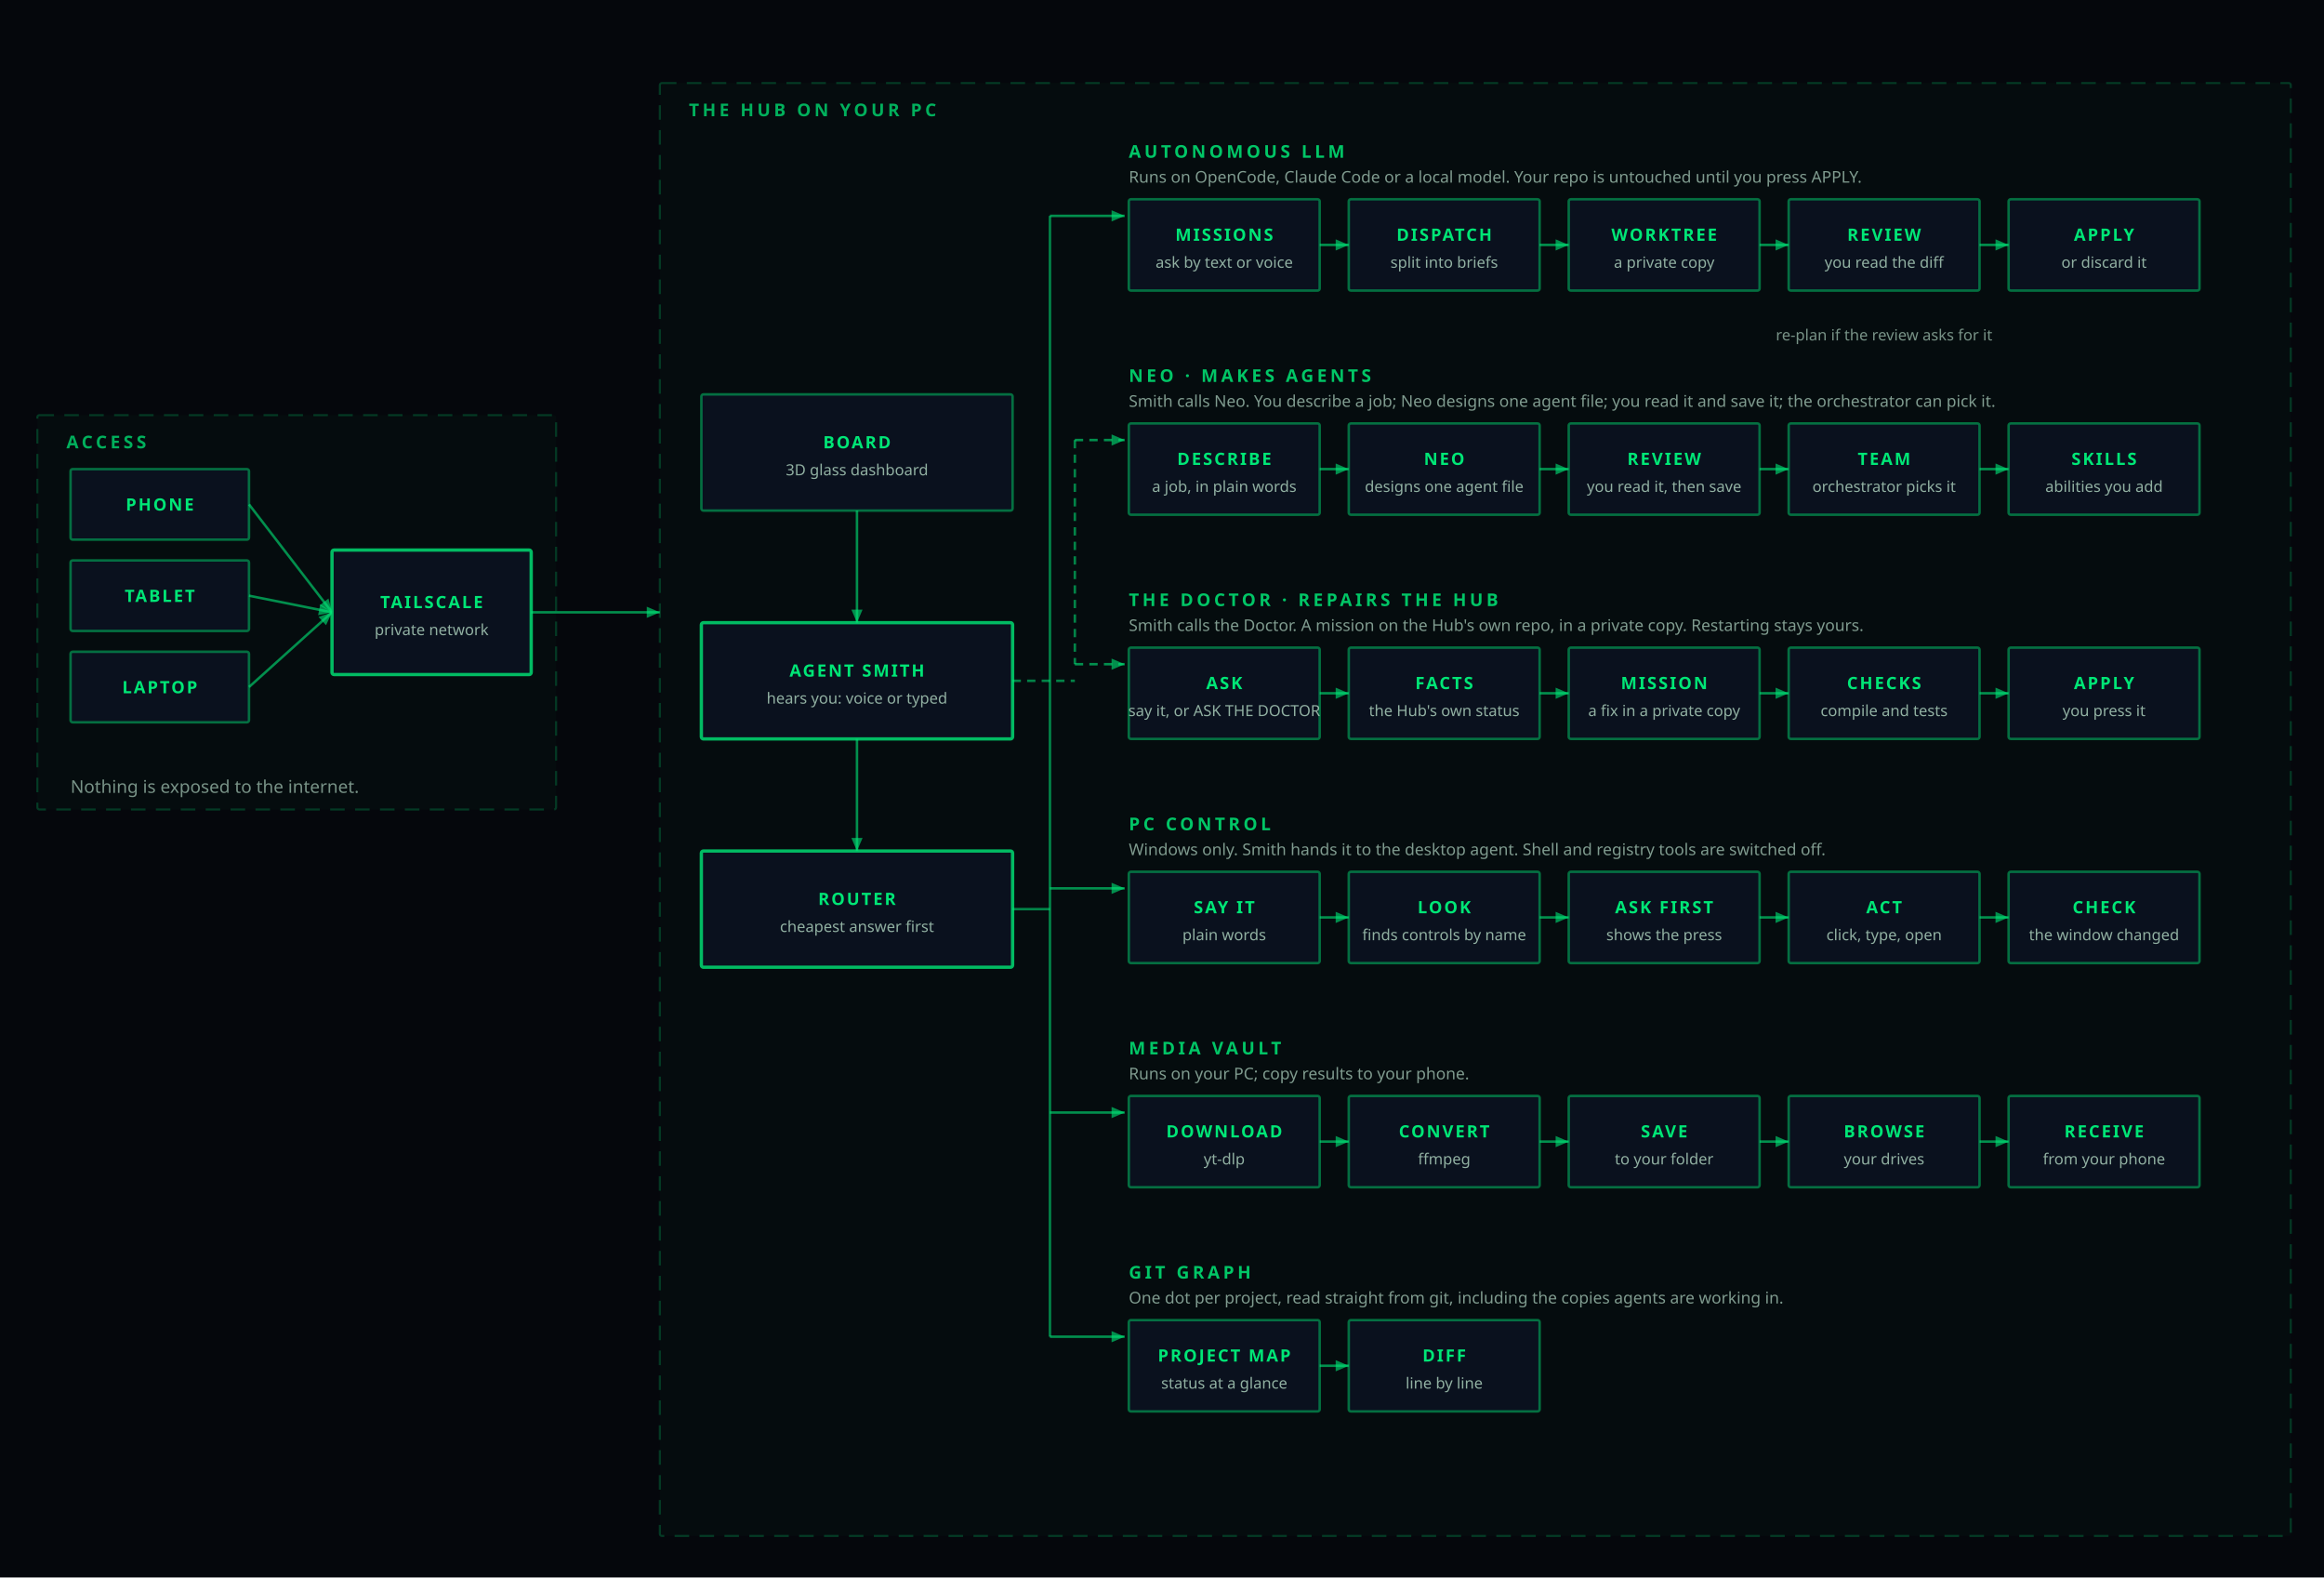
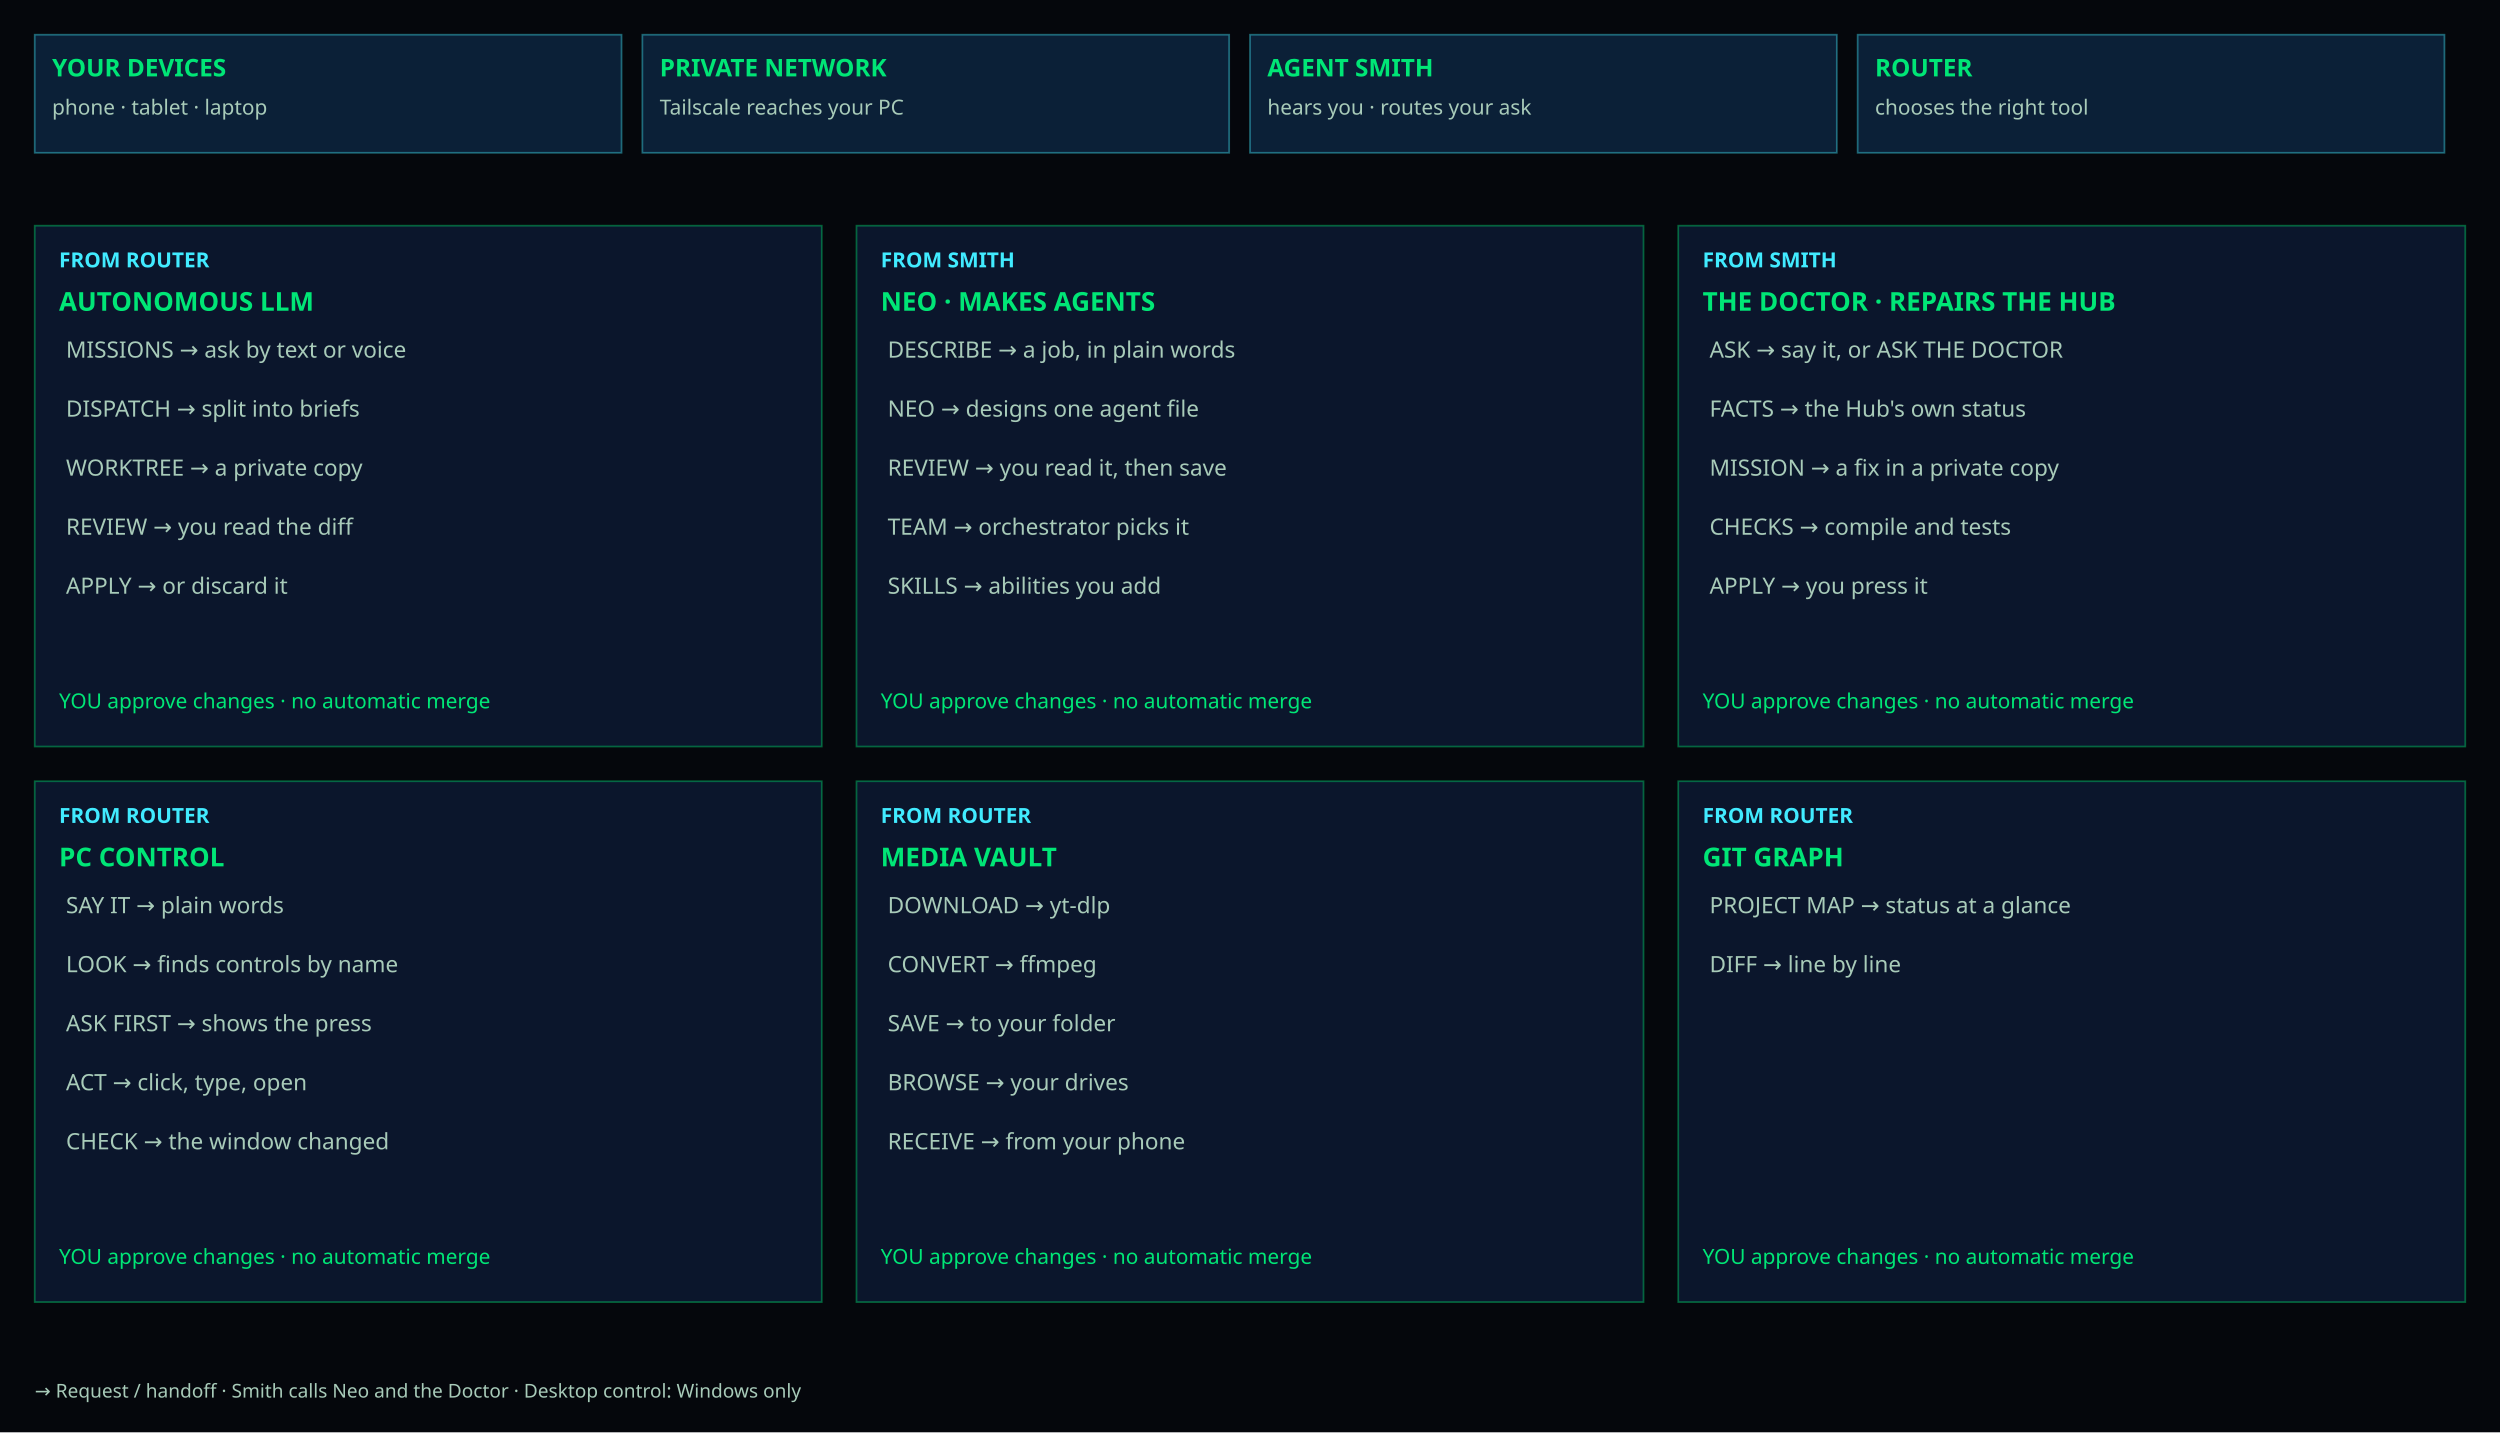
- <svg xmlns="http://www.w3.org/2000/svg" width="1120" viewBox="0 0 1120 760" role="img" aria-label="Agent Hub drawn as a circuit board. Phone, tablet and laptop reach the Hub on your PC over a private Tailscale network. The Hub has a 3D board and Agent Smith, the voice you talk to. Smith sends each ask through the router, which picks the cheapest thing that can answer, and calls Neo, who designs new agents from a plain description, and the Doctor, who repairs the Hub as a mission you approve. From the router: autonomous LLM missions (missions, dispatch, a private worktree, review, apply), PC control through Windows MCP, the media vault, and the git graph.">
-   <rect width="1120" height="760" fill="#05070c" />
+ <svg xmlns="http://www.w3.org/2000/svg" width="1440" viewBox="0 0 1440 825" role="img" aria-label="Agent Hub drawn as a circuit board. Phone, tablet and laptop reach the Hub on your PC over a private Tailscale network. The Hub has a 3D board and Agent Smith, the voice you talk to. Smith sends each ask through the router, which picks the cheapest thing that can answer, and calls Neo, who designs new agents from a plain description, and the Doctor, who repairs the Hub as a mission you approve. From the router: autonomous LLM missions (missions, dispatch, a private worktree, review, apply), PC control through Windows MCP, the media vault, and the git graph.">
+   <rect width="1440" height="825" fill="#05070c" />
  <defs>
    <marker id="ah" viewBox="0 0 8 8" refX="7" refY="4" markerWidth="6" markerHeight="6" orient="auto-start-reverse">
      <path d="M0,1 L7,4 L0,7 z" fill="#00e676" fill-opacity=".6" />
    </marker>
  </defs>
-   <rect x="18.0" y="200.0" width="250.0" height="190.0" rx="1" fill="#00e676" fill-opacity=".022" stroke="#00e676" stroke-opacity=".22" stroke-dasharray="7 5" />
-   <text x="32.0" y="216.0" fill="#00e676" fill-opacity=".75" font-family="Orbitron,Segoe UI,sans-serif" font-size="8.5" font-weight="700" letter-spacing="1.6" text-anchor="start">ACCESS</text>
-   <rect x="34.0" y="226.0" width="86.0" height="34.0" rx="1" fill="#0b1220" fill-opacity=".92" stroke="#00e676" stroke-opacity=".45" stroke-width="1.2" />
-   <text x="77.0" y="246.0" fill="#00e676" fill-opacity="1" font-family="Orbitron,Segoe UI,sans-serif" font-size="8.2" font-weight="700" letter-spacing="0.9" text-anchor="middle">PHONE</text>
-   <path d="M120.0 243.0 L160.0 295.0" stroke="#00e676" stroke-opacity=".6" stroke-width="1.2" fill="none" marker-end="url(#ah)" />
-   <rect x="34.0" y="270.0" width="86.0" height="34.0" rx="1" fill="#0b1220" fill-opacity=".92" stroke="#00e676" stroke-opacity=".45" stroke-width="1.2" />
-   <text x="77.0" y="290.0" fill="#00e676" fill-opacity="1" font-family="Orbitron,Segoe UI,sans-serif" font-size="8.2" font-weight="700" letter-spacing="0.9" text-anchor="middle">TABLET</text>
-   <path d="M120.0 287.0 L160.0 295.0" stroke="#00e676" stroke-opacity=".6" stroke-width="1.2" fill="none" marker-end="url(#ah)" />
-   <rect x="34.0" y="314.0" width="86.0" height="34.0" rx="1" fill="#0b1220" fill-opacity=".92" stroke="#00e676" stroke-opacity=".45" stroke-width="1.2" />
-   <text x="77.0" y="334.0" fill="#00e676" fill-opacity="1" font-family="Orbitron,Segoe UI,sans-serif" font-size="8.2" font-weight="700" letter-spacing="0.9" text-anchor="middle">LAPTOP</text>
-   <path d="M120.0 331.0 L160.0 295.0" stroke="#00e676" stroke-opacity=".6" stroke-width="1.2" fill="none" marker-end="url(#ah)" />
-   <rect x="160.0" y="265.0" width="96.0" height="60.0" rx="1" fill="#0b1220" fill-opacity=".92" stroke="#00e676" stroke-opacity=".8" stroke-width="1.6" />
-   <text x="208.0" y="293.0" fill="#00e676" fill-opacity="1" font-family="Orbitron,Segoe UI,sans-serif" font-size="8.2" font-weight="700" letter-spacing="0.9" text-anchor="middle">TAILSCALE</text>
-   <text x="208.0" y="306.0" fill="#a8cbb9" fill-opacity=".85" font-family="Outfit,Segoe UI,sans-serif" font-size="7.4" font-weight="400" letter-spacing="0" text-anchor="middle">private network</text>
-   <text x="34.0" y="382.0" fill="#a8cbb9" fill-opacity=".7" font-family="Outfit,Segoe UI,sans-serif" font-size="8.5" font-weight="400" letter-spacing="0" text-anchor="start">Nothing is exposed to the internet.</text>
-   <path d="M256.0 295.0 L318.0 295.0" stroke="#00e676" stroke-opacity=".6" stroke-width="1.2" fill="none" marker-end="url(#ah)" />
-   <rect x="318.0" y="40.0" width="786.0" height="700.0" rx="1" fill="#00e676" fill-opacity=".022" stroke="#00e676" stroke-opacity=".22" stroke-dasharray="7 5" />
-   <text x="332.0" y="56.0" fill="#00e676" fill-opacity=".75" font-family="Orbitron,Segoe UI,sans-serif" font-size="8.5" font-weight="700" letter-spacing="1.6" text-anchor="start">THE HUB ON YOUR PC</text>
-   <rect x="338.0" y="190.0" width="150.0" height="56.0" rx="1" fill="#0b1220" fill-opacity=".92" stroke="#00e676" stroke-opacity=".45" stroke-width="1.2" />
-   <text x="413.0" y="216.0" fill="#00e676" fill-opacity="1" font-family="Orbitron,Segoe UI,sans-serif" font-size="8.2" font-weight="700" letter-spacing="0.9" text-anchor="middle">BOARD</text>
-   <text x="413.0" y="229.0" fill="#a8cbb9" fill-opacity=".85" font-family="Outfit,Segoe UI,sans-serif" font-size="7.4" font-weight="400" letter-spacing="0" text-anchor="middle">3D glass dashboard</text>
-   <rect x="338.0" y="300.0" width="150.0" height="56.0" rx="1" fill="#0b1220" fill-opacity=".92" stroke="#00e676" stroke-opacity=".8" stroke-width="1.6" />
-   <text x="413.0" y="326.0" fill="#00e676" fill-opacity="1" font-family="Orbitron,Segoe UI,sans-serif" font-size="8.2" font-weight="700" letter-spacing="0.9" text-anchor="middle">AGENT SMITH</text>
-   <text x="413.0" y="339.0" fill="#a8cbb9" fill-opacity=".85" font-family="Outfit,Segoe UI,sans-serif" font-size="7.4" font-weight="400" letter-spacing="0" text-anchor="middle">hears you: voice or typed</text>
-   <rect x="338.0" y="410.0" width="150.0" height="56.0" rx="1" fill="#0b1220" fill-opacity=".92" stroke="#00e676" stroke-opacity=".8" stroke-width="1.6" />
-   <text x="413.0" y="436.0" fill="#00e676" fill-opacity="1" font-family="Orbitron,Segoe UI,sans-serif" font-size="8.2" font-weight="700" letter-spacing="0.9" text-anchor="middle">ROUTER</text>
-   <text x="413.0" y="449.0" fill="#a8cbb9" fill-opacity=".85" font-family="Outfit,Segoe UI,sans-serif" font-size="7.4" font-weight="400" letter-spacing="0" text-anchor="middle">cheapest answer first</text>
-   <path d="M413.0 246.0 L413.0 300.0" stroke="#00e676" stroke-opacity=".6" stroke-width="1.2" fill="none" marker-end="url(#ah)" />
-   <path d="M413.0 356.0 L413.0 410.0" stroke="#00e676" stroke-opacity=".6" stroke-width="1.2" fill="none" marker-end="url(#ah)" />
-   <path d="M488.0 438.0 L506.0 438.0" stroke="#00e676" stroke-opacity=".55" stroke-width="1.2" fill="none" />
-   <path d="M506.0 104.0 L506.0 644.0" stroke="#00e676" stroke-opacity=".55" stroke-width="1.2" fill="none" />
-   <path d="M488.0 328.0 L518.0 328.0" stroke="#00e676" stroke-opacity=".55" stroke-width="1.2" fill="none" stroke-dasharray="4 3" />
-   <path d="M518.0 212.0 L518.0 320.0" stroke="#00e676" stroke-opacity=".55" stroke-width="1.2" fill="none" stroke-dasharray="4 3" />
-   <path d="M506.0 104.0 L542.0 104.0" stroke="#00e676" stroke-opacity=".6" stroke-width="1.2" fill="none" marker-end="url(#ah)" />
-   <text x="544.0" y="76.0" fill="#00e676" fill-opacity=".85" font-family="Orbitron,Segoe UI,sans-serif" font-size="8.5" font-weight="700" letter-spacing="1.6" text-anchor="start">AUTONOMOUS LLM</text>
-   <text x="544.0" y="88.0" fill="#a8cbb9" fill-opacity=".75" font-family="Outfit,Segoe UI,sans-serif" font-size="7.8" font-weight="400" letter-spacing="0" text-anchor="start">Runs on OpenCode, Claude Code or a local model. Your repo is untouched until you press APPLY.</text>
-   <rect x="544.0" y="96.0" width="92.0" height="44.0" rx="1" fill="#0b1220" fill-opacity=".92" stroke="#00e676" stroke-opacity=".45" stroke-width="1.2" />
-   <text x="590.0" y="116.0" fill="#00e676" fill-opacity="1" font-family="Orbitron,Segoe UI,sans-serif" font-size="8.2" font-weight="700" letter-spacing="0.9" text-anchor="middle">MISSIONS</text>
-   <text x="590.0" y="129.0" fill="#a8cbb9" fill-opacity=".85" font-family="Outfit,Segoe UI,sans-serif" font-size="7.4" font-weight="400" letter-spacing="0" text-anchor="middle">ask by text or voice</text>
-   <rect x="650.0" y="96.0" width="92.0" height="44.0" rx="1" fill="#0b1220" fill-opacity=".92" stroke="#00e676" stroke-opacity=".45" stroke-width="1.2" />
-   <text x="696.0" y="116.0" fill="#00e676" fill-opacity="1" font-family="Orbitron,Segoe UI,sans-serif" font-size="8.2" font-weight="700" letter-spacing="0.9" text-anchor="middle">DISPATCH</text>
-   <text x="696.0" y="129.0" fill="#a8cbb9" fill-opacity=".85" font-family="Outfit,Segoe UI,sans-serif" font-size="7.4" font-weight="400" letter-spacing="0" text-anchor="middle">split into briefs</text>
-   <path d="M636.0 118.0 L650.0 118.0" stroke="#00e676" stroke-opacity=".6" stroke-width="1.2" fill="none" marker-end="url(#ah)" />
-   <rect x="756.0" y="96.0" width="92.0" height="44.0" rx="1" fill="#0b1220" fill-opacity=".92" stroke="#00e676" stroke-opacity=".45" stroke-width="1.2" />
-   <text x="802.0" y="116.0" fill="#00e676" fill-opacity="1" font-family="Orbitron,Segoe UI,sans-serif" font-size="8.2" font-weight="700" letter-spacing="0.9" text-anchor="middle">WORKTREE</text>
-   <text x="802.0" y="129.0" fill="#a8cbb9" fill-opacity=".85" font-family="Outfit,Segoe UI,sans-serif" font-size="7.4" font-weight="400" letter-spacing="0" text-anchor="middle">a private copy</text>
-   <path d="M742.0 118.0 L756.0 118.0" stroke="#00e676" stroke-opacity=".6" stroke-width="1.2" fill="none" marker-end="url(#ah)" />
-   <rect x="862.0" y="96.0" width="92.0" height="44.0" rx="1" fill="#0b1220" fill-opacity=".92" stroke="#00e676" stroke-opacity=".45" stroke-width="1.2" />
-   <text x="908.0" y="116.0" fill="#00e676" fill-opacity="1" font-family="Orbitron,Segoe UI,sans-serif" font-size="8.2" font-weight="700" letter-spacing="0.9" text-anchor="middle">REVIEW</text>
-   <text x="908.0" y="129.0" fill="#a8cbb9" fill-opacity=".85" font-family="Outfit,Segoe UI,sans-serif" font-size="7.4" font-weight="400" letter-spacing="0" text-anchor="middle">you read the diff</text>
-   <path d="M848.0 118.0 L862.0 118.0" stroke="#00e676" stroke-opacity=".6" stroke-width="1.2" fill="none" marker-end="url(#ah)" />
-   <rect x="968.0" y="96.0" width="92.0" height="44.0" rx="1" fill="#0b1220" fill-opacity=".92" stroke="#00e676" stroke-opacity=".45" stroke-width="1.2" />
-   <text x="1014.0" y="116.0" fill="#00e676" fill-opacity="1" font-family="Orbitron,Segoe UI,sans-serif" font-size="8.2" font-weight="700" letter-spacing="0.9" text-anchor="middle">APPLY</text>
-   <text x="1014.0" y="129.0" fill="#a8cbb9" fill-opacity=".85" font-family="Outfit,Segoe UI,sans-serif" font-size="7.4" font-weight="400" letter-spacing="0" text-anchor="middle">or discard it</text>
-   <path d="M954.0 118.0 L968.0 118.0" stroke="#00e676" stroke-opacity=".6" stroke-width="1.2" fill="none" marker-end="url(#ah)" />
-   <path d="M518.0 212.0 L542.0 212.0" stroke="#00e676" stroke-opacity=".6" stroke-width="1.2" fill="none" stroke-dasharray="4 3" marker-end="url(#ah)" />
-   <text x="544.0" y="184.0" fill="#00e676" fill-opacity=".85" font-family="Orbitron,Segoe UI,sans-serif" font-size="8.5" font-weight="700" letter-spacing="1.6" text-anchor="start">NEO · MAKES AGENTS</text>
-   <text x="544.0" y="196.0" fill="#a8cbb9" fill-opacity=".75" font-family="Outfit,Segoe UI,sans-serif" font-size="7.8" font-weight="400" letter-spacing="0" text-anchor="start">Smith calls Neo. You describe a job; Neo designs one agent file; you read it and save it; the orchestrator can pick it.</text>
-   <rect x="544.0" y="204.0" width="92.0" height="44.0" rx="1" fill="#0b1220" fill-opacity=".92" stroke="#00e676" stroke-opacity=".45" stroke-width="1.2" />
-   <text x="590.0" y="224.0" fill="#00e676" fill-opacity="1" font-family="Orbitron,Segoe UI,sans-serif" font-size="8.2" font-weight="700" letter-spacing="0.9" text-anchor="middle">DESCRIBE</text>
-   <text x="590.0" y="237.0" fill="#a8cbb9" fill-opacity=".85" font-family="Outfit,Segoe UI,sans-serif" font-size="7.4" font-weight="400" letter-spacing="0" text-anchor="middle">a job, in plain words</text>
-   <rect x="650.0" y="204.0" width="92.0" height="44.0" rx="1" fill="#0b1220" fill-opacity=".92" stroke="#00e676" stroke-opacity=".45" stroke-width="1.2" />
-   <text x="696.0" y="224.0" fill="#00e676" fill-opacity="1" font-family="Orbitron,Segoe UI,sans-serif" font-size="8.2" font-weight="700" letter-spacing="0.9" text-anchor="middle">NEO</text>
-   <text x="696.0" y="237.0" fill="#a8cbb9" fill-opacity=".85" font-family="Outfit,Segoe UI,sans-serif" font-size="7.4" font-weight="400" letter-spacing="0" text-anchor="middle">designs one agent file</text>
-   <path d="M636.0 226.0 L650.0 226.0" stroke="#00e676" stroke-opacity=".6" stroke-width="1.2" fill="none" marker-end="url(#ah)" />
-   <rect x="756.0" y="204.0" width="92.0" height="44.0" rx="1" fill="#0b1220" fill-opacity=".92" stroke="#00e676" stroke-opacity=".45" stroke-width="1.2" />
-   <text x="802.0" y="224.0" fill="#00e676" fill-opacity="1" font-family="Orbitron,Segoe UI,sans-serif" font-size="8.2" font-weight="700" letter-spacing="0.9" text-anchor="middle">REVIEW</text>
-   <text x="802.0" y="237.0" fill="#a8cbb9" fill-opacity=".85" font-family="Outfit,Segoe UI,sans-serif" font-size="7.4" font-weight="400" letter-spacing="0" text-anchor="middle">you read it, then save</text>
-   <path d="M742.0 226.0 L756.0 226.0" stroke="#00e676" stroke-opacity=".6" stroke-width="1.2" fill="none" marker-end="url(#ah)" />
-   <rect x="862.0" y="204.0" width="92.0" height="44.0" rx="1" fill="#0b1220" fill-opacity=".92" stroke="#00e676" stroke-opacity=".45" stroke-width="1.2" />
-   <text x="908.0" y="224.0" fill="#00e676" fill-opacity="1" font-family="Orbitron,Segoe UI,sans-serif" font-size="8.2" font-weight="700" letter-spacing="0.9" text-anchor="middle">TEAM</text>
-   <text x="908.0" y="237.0" fill="#a8cbb9" fill-opacity=".85" font-family="Outfit,Segoe UI,sans-serif" font-size="7.4" font-weight="400" letter-spacing="0" text-anchor="middle">orchestrator picks it</text>
-   <path d="M848.0 226.0 L862.0 226.0" stroke="#00e676" stroke-opacity=".6" stroke-width="1.2" fill="none" marker-end="url(#ah)" />
-   <rect x="968.0" y="204.0" width="92.0" height="44.0" rx="1" fill="#0b1220" fill-opacity=".92" stroke="#00e676" stroke-opacity=".45" stroke-width="1.2" />
-   <text x="1014.0" y="224.0" fill="#00e676" fill-opacity="1" font-family="Orbitron,Segoe UI,sans-serif" font-size="8.2" font-weight="700" letter-spacing="0.9" text-anchor="middle">SKILLS</text>
-   <text x="1014.0" y="237.0" fill="#a8cbb9" fill-opacity=".85" font-family="Outfit,Segoe UI,sans-serif" font-size="7.4" font-weight="400" letter-spacing="0" text-anchor="middle">abilities you add</text>
-   <path d="M954.0 226.0 L968.0 226.0" stroke="#00e676" stroke-opacity=".6" stroke-width="1.2" fill="none" marker-end="url(#ah)" />
-   <path d="M518.0 320.0 L542.0 320.0" stroke="#00e676" stroke-opacity=".6" stroke-width="1.2" fill="none" stroke-dasharray="4 3" marker-end="url(#ah)" />
-   <text x="544.0" y="292.0" fill="#00e676" fill-opacity=".85" font-family="Orbitron,Segoe UI,sans-serif" font-size="8.5" font-weight="700" letter-spacing="1.6" text-anchor="start">THE DOCTOR · REPAIRS THE HUB</text>
-   <text x="544.0" y="304.0" fill="#a8cbb9" fill-opacity=".75" font-family="Outfit,Segoe UI,sans-serif" font-size="7.8" font-weight="400" letter-spacing="0" text-anchor="start">Smith calls the Doctor. A mission on the Hub's own repo, in a private copy. Restarting stays yours.</text>
-   <rect x="544.0" y="312.0" width="92.0" height="44.0" rx="1" fill="#0b1220" fill-opacity=".92" stroke="#00e676" stroke-opacity=".45" stroke-width="1.2" />
-   <text x="590.0" y="332.0" fill="#00e676" fill-opacity="1" font-family="Orbitron,Segoe UI,sans-serif" font-size="8.2" font-weight="700" letter-spacing="0.9" text-anchor="middle">ASK</text>
-   <text x="590.0" y="345.0" fill="#a8cbb9" fill-opacity=".85" font-family="Outfit,Segoe UI,sans-serif" font-size="7.4" font-weight="400" letter-spacing="0" text-anchor="middle">say it, or ASK THE DOCTOR</text>
-   <rect x="650.0" y="312.0" width="92.0" height="44.0" rx="1" fill="#0b1220" fill-opacity=".92" stroke="#00e676" stroke-opacity=".45" stroke-width="1.2" />
-   <text x="696.0" y="332.0" fill="#00e676" fill-opacity="1" font-family="Orbitron,Segoe UI,sans-serif" font-size="8.2" font-weight="700" letter-spacing="0.9" text-anchor="middle">FACTS</text>
-   <text x="696.0" y="345.0" fill="#a8cbb9" fill-opacity=".85" font-family="Outfit,Segoe UI,sans-serif" font-size="7.4" font-weight="400" letter-spacing="0" text-anchor="middle">the Hub's own status</text>
-   <path d="M636.0 334.0 L650.0 334.0" stroke="#00e676" stroke-opacity=".6" stroke-width="1.2" fill="none" marker-end="url(#ah)" />
-   <rect x="756.0" y="312.0" width="92.0" height="44.0" rx="1" fill="#0b1220" fill-opacity=".92" stroke="#00e676" stroke-opacity=".45" stroke-width="1.2" />
-   <text x="802.0" y="332.0" fill="#00e676" fill-opacity="1" font-family="Orbitron,Segoe UI,sans-serif" font-size="8.2" font-weight="700" letter-spacing="0.9" text-anchor="middle">MISSION</text>
-   <text x="802.0" y="345.0" fill="#a8cbb9" fill-opacity=".85" font-family="Outfit,Segoe UI,sans-serif" font-size="7.4" font-weight="400" letter-spacing="0" text-anchor="middle">a fix in a private copy</text>
-   <path d="M742.0 334.0 L756.0 334.0" stroke="#00e676" stroke-opacity=".6" stroke-width="1.2" fill="none" marker-end="url(#ah)" />
-   <rect x="862.0" y="312.0" width="92.0" height="44.0" rx="1" fill="#0b1220" fill-opacity=".92" stroke="#00e676" stroke-opacity=".45" stroke-width="1.2" />
-   <text x="908.0" y="332.0" fill="#00e676" fill-opacity="1" font-family="Orbitron,Segoe UI,sans-serif" font-size="8.2" font-weight="700" letter-spacing="0.9" text-anchor="middle">CHECKS</text>
-   <text x="908.0" y="345.0" fill="#a8cbb9" fill-opacity=".85" font-family="Outfit,Segoe UI,sans-serif" font-size="7.4" font-weight="400" letter-spacing="0" text-anchor="middle">compile and tests</text>
-   <path d="M848.0 334.0 L862.0 334.0" stroke="#00e676" stroke-opacity=".6" stroke-width="1.2" fill="none" marker-end="url(#ah)" />
-   <rect x="968.0" y="312.0" width="92.0" height="44.0" rx="1" fill="#0b1220" fill-opacity=".92" stroke="#00e676" stroke-opacity=".45" stroke-width="1.2" />
-   <text x="1014.0" y="332.0" fill="#00e676" fill-opacity="1" font-family="Orbitron,Segoe UI,sans-serif" font-size="8.2" font-weight="700" letter-spacing="0.9" text-anchor="middle">APPLY</text>
-   <text x="1014.0" y="345.0" fill="#a8cbb9" fill-opacity=".85" font-family="Outfit,Segoe UI,sans-serif" font-size="7.4" font-weight="400" letter-spacing="0" text-anchor="middle">you press it</text>
-   <path d="M954.0 334.0 L968.0 334.0" stroke="#00e676" stroke-opacity=".6" stroke-width="1.2" fill="none" marker-end="url(#ah)" />
-   <path d="M506.0 428.0 L542.0 428.0" stroke="#00e676" stroke-opacity=".6" stroke-width="1.2" fill="none" marker-end="url(#ah)" />
-   <text x="544.0" y="400.0" fill="#00e676" fill-opacity=".85" font-family="Orbitron,Segoe UI,sans-serif" font-size="8.5" font-weight="700" letter-spacing="1.6" text-anchor="start">PC CONTROL</text>
-   <text x="544.0" y="412.0" fill="#a8cbb9" fill-opacity=".75" font-family="Outfit,Segoe UI,sans-serif" font-size="7.8" font-weight="400" letter-spacing="0" text-anchor="start">Windows only. Smith hands it to the desktop agent. Shell and registry tools are switched off.</text>
-   <rect x="544.0" y="420.0" width="92.0" height="44.0" rx="1" fill="#0b1220" fill-opacity=".92" stroke="#00e676" stroke-opacity=".45" stroke-width="1.2" />
-   <text x="590.0" y="440.0" fill="#00e676" fill-opacity="1" font-family="Orbitron,Segoe UI,sans-serif" font-size="8.2" font-weight="700" letter-spacing="0.9" text-anchor="middle">SAY IT</text>
-   <text x="590.0" y="453.0" fill="#a8cbb9" fill-opacity=".85" font-family="Outfit,Segoe UI,sans-serif" font-size="7.4" font-weight="400" letter-spacing="0" text-anchor="middle">plain words</text>
-   <rect x="650.0" y="420.0" width="92.0" height="44.0" rx="1" fill="#0b1220" fill-opacity=".92" stroke="#00e676" stroke-opacity=".45" stroke-width="1.2" />
-   <text x="696.0" y="440.0" fill="#00e676" fill-opacity="1" font-family="Orbitron,Segoe UI,sans-serif" font-size="8.2" font-weight="700" letter-spacing="0.9" text-anchor="middle">LOOK</text>
-   <text x="696.0" y="453.0" fill="#a8cbb9" fill-opacity=".85" font-family="Outfit,Segoe UI,sans-serif" font-size="7.4" font-weight="400" letter-spacing="0" text-anchor="middle">finds controls by name</text>
-   <path d="M636.0 442.0 L650.0 442.0" stroke="#00e676" stroke-opacity=".6" stroke-width="1.2" fill="none" marker-end="url(#ah)" />
-   <rect x="756.0" y="420.0" width="92.0" height="44.0" rx="1" fill="#0b1220" fill-opacity=".92" stroke="#00e676" stroke-opacity=".45" stroke-width="1.2" />
-   <text x="802.0" y="440.0" fill="#00e676" fill-opacity="1" font-family="Orbitron,Segoe UI,sans-serif" font-size="8.2" font-weight="700" letter-spacing="0.9" text-anchor="middle">ASK FIRST</text>
-   <text x="802.0" y="453.0" fill="#a8cbb9" fill-opacity=".85" font-family="Outfit,Segoe UI,sans-serif" font-size="7.4" font-weight="400" letter-spacing="0" text-anchor="middle">shows the press</text>
-   <path d="M742.0 442.0 L756.0 442.0" stroke="#00e676" stroke-opacity=".6" stroke-width="1.2" fill="none" marker-end="url(#ah)" />
-   <rect x="862.0" y="420.0" width="92.0" height="44.0" rx="1" fill="#0b1220" fill-opacity=".92" stroke="#00e676" stroke-opacity=".45" stroke-width="1.2" />
-   <text x="908.0" y="440.0" fill="#00e676" fill-opacity="1" font-family="Orbitron,Segoe UI,sans-serif" font-size="8.2" font-weight="700" letter-spacing="0.9" text-anchor="middle">ACT</text>
-   <text x="908.0" y="453.0" fill="#a8cbb9" fill-opacity=".85" font-family="Outfit,Segoe UI,sans-serif" font-size="7.4" font-weight="400" letter-spacing="0" text-anchor="middle">click, type, open</text>
-   <path d="M848.0 442.0 L862.0 442.0" stroke="#00e676" stroke-opacity=".6" stroke-width="1.2" fill="none" marker-end="url(#ah)" />
-   <rect x="968.0" y="420.0" width="92.0" height="44.0" rx="1" fill="#0b1220" fill-opacity=".92" stroke="#00e676" stroke-opacity=".45" stroke-width="1.2" />
-   <text x="1014.0" y="440.0" fill="#00e676" fill-opacity="1" font-family="Orbitron,Segoe UI,sans-serif" font-size="8.2" font-weight="700" letter-spacing="0.9" text-anchor="middle">CHECK</text>
-   <text x="1014.0" y="453.0" fill="#a8cbb9" fill-opacity=".85" font-family="Outfit,Segoe UI,sans-serif" font-size="7.4" font-weight="400" letter-spacing="0" text-anchor="middle">the window changed</text>
-   <path d="M954.0 442.0 L968.0 442.0" stroke="#00e676" stroke-opacity=".6" stroke-width="1.2" fill="none" marker-end="url(#ah)" />
-   <path d="M506.0 536.0 L542.0 536.0" stroke="#00e676" stroke-opacity=".6" stroke-width="1.2" fill="none" marker-end="url(#ah)" />
-   <text x="544.0" y="508.0" fill="#00e676" fill-opacity=".85" font-family="Orbitron,Segoe UI,sans-serif" font-size="8.5" font-weight="700" letter-spacing="1.6" text-anchor="start">MEDIA VAULT</text>
-   <text x="544.0" y="520.0" fill="#a8cbb9" fill-opacity=".75" font-family="Outfit,Segoe UI,sans-serif" font-size="7.8" font-weight="400" letter-spacing="0" text-anchor="start">Runs on your PC; copy results to your phone.</text>
-   <rect x="544.0" y="528.0" width="92.0" height="44.0" rx="1" fill="#0b1220" fill-opacity=".92" stroke="#00e676" stroke-opacity=".45" stroke-width="1.2" />
-   <text x="590.0" y="548.0" fill="#00e676" fill-opacity="1" font-family="Orbitron,Segoe UI,sans-serif" font-size="8.2" font-weight="700" letter-spacing="0.9" text-anchor="middle">DOWNLOAD</text>
-   <text x="590.0" y="561.0" fill="#a8cbb9" fill-opacity=".85" font-family="Outfit,Segoe UI,sans-serif" font-size="7.4" font-weight="400" letter-spacing="0" text-anchor="middle">yt-dlp</text>
-   <rect x="650.0" y="528.0" width="92.0" height="44.0" rx="1" fill="#0b1220" fill-opacity=".92" stroke="#00e676" stroke-opacity=".45" stroke-width="1.2" />
-   <text x="696.0" y="548.0" fill="#00e676" fill-opacity="1" font-family="Orbitron,Segoe UI,sans-serif" font-size="8.2" font-weight="700" letter-spacing="0.9" text-anchor="middle">CONVERT</text>
-   <text x="696.0" y="561.0" fill="#a8cbb9" fill-opacity=".85" font-family="Outfit,Segoe UI,sans-serif" font-size="7.4" font-weight="400" letter-spacing="0" text-anchor="middle">ffmpeg</text>
-   <path d="M636.0 550.0 L650.0 550.0" stroke="#00e676" stroke-opacity=".6" stroke-width="1.2" fill="none" marker-end="url(#ah)" />
-   <rect x="756.0" y="528.0" width="92.0" height="44.0" rx="1" fill="#0b1220" fill-opacity=".92" stroke="#00e676" stroke-opacity=".45" stroke-width="1.2" />
-   <text x="802.0" y="548.0" fill="#00e676" fill-opacity="1" font-family="Orbitron,Segoe UI,sans-serif" font-size="8.2" font-weight="700" letter-spacing="0.9" text-anchor="middle">SAVE</text>
-   <text x="802.0" y="561.0" fill="#a8cbb9" fill-opacity=".85" font-family="Outfit,Segoe UI,sans-serif" font-size="7.4" font-weight="400" letter-spacing="0" text-anchor="middle">to your folder</text>
-   <path d="M742.0 550.0 L756.0 550.0" stroke="#00e676" stroke-opacity=".6" stroke-width="1.2" fill="none" marker-end="url(#ah)" />
-   <rect x="862.0" y="528.0" width="92.0" height="44.0" rx="1" fill="#0b1220" fill-opacity=".92" stroke="#00e676" stroke-opacity=".45" stroke-width="1.2" />
-   <text x="908.0" y="548.0" fill="#00e676" fill-opacity="1" font-family="Orbitron,Segoe UI,sans-serif" font-size="8.2" font-weight="700" letter-spacing="0.9" text-anchor="middle">BROWSE</text>
-   <text x="908.0" y="561.0" fill="#a8cbb9" fill-opacity=".85" font-family="Outfit,Segoe UI,sans-serif" font-size="7.4" font-weight="400" letter-spacing="0" text-anchor="middle">your drives</text>
-   <path d="M848.0 550.0 L862.0 550.0" stroke="#00e676" stroke-opacity=".6" stroke-width="1.2" fill="none" marker-end="url(#ah)" />
-   <rect x="968.0" y="528.0" width="92.0" height="44.0" rx="1" fill="#0b1220" fill-opacity=".92" stroke="#00e676" stroke-opacity=".45" stroke-width="1.2" />
-   <text x="1014.0" y="548.0" fill="#00e676" fill-opacity="1" font-family="Orbitron,Segoe UI,sans-serif" font-size="8.2" font-weight="700" letter-spacing="0.9" text-anchor="middle">RECEIVE</text>
-   <text x="1014.0" y="561.0" fill="#a8cbb9" fill-opacity=".85" font-family="Outfit,Segoe UI,sans-serif" font-size="7.4" font-weight="400" letter-spacing="0" text-anchor="middle">from your phone</text>
-   <path d="M954.0 550.0 L968.0 550.0" stroke="#00e676" stroke-opacity=".6" stroke-width="1.2" fill="none" marker-end="url(#ah)" />
-   <path d="M506.0 644.0 L542.0 644.0" stroke="#00e676" stroke-opacity=".6" stroke-width="1.2" fill="none" marker-end="url(#ah)" />
-   <text x="544.0" y="616.0" fill="#00e676" fill-opacity=".85" font-family="Orbitron,Segoe UI,sans-serif" font-size="8.5" font-weight="700" letter-spacing="1.6" text-anchor="start">GIT GRAPH</text>
-   <text x="544.0" y="628.0" fill="#a8cbb9" fill-opacity=".75" font-family="Outfit,Segoe UI,sans-serif" font-size="7.8" font-weight="400" letter-spacing="0" text-anchor="start">One dot per project, read straight from git, including the copies agents are working in.</text>
-   <rect x="544.0" y="636.0" width="92.0" height="44.0" rx="1" fill="#0b1220" fill-opacity=".92" stroke="#00e676" stroke-opacity=".45" stroke-width="1.2" />
-   <text x="590.0" y="656.0" fill="#00e676" fill-opacity="1" font-family="Orbitron,Segoe UI,sans-serif" font-size="8.2" font-weight="700" letter-spacing="0.9" text-anchor="middle">PROJECT MAP</text>
-   <text x="590.0" y="669.0" fill="#a8cbb9" fill-opacity=".85" font-family="Outfit,Segoe UI,sans-serif" font-size="7.4" font-weight="400" letter-spacing="0" text-anchor="middle">status at a glance</text>
-   <rect x="650.0" y="636.0" width="92.0" height="44.0" rx="1" fill="#0b1220" fill-opacity=".92" stroke="#00e676" stroke-opacity=".45" stroke-width="1.2" />
-   <text x="696.0" y="656.0" fill="#00e676" fill-opacity="1" font-family="Orbitron,Segoe UI,sans-serif" font-size="8.2" font-weight="700" letter-spacing="0.9" text-anchor="middle">DIFF</text>
-   <text x="696.0" y="669.0" fill="#a8cbb9" fill-opacity=".85" font-family="Outfit,Segoe UI,sans-serif" font-size="7.4" font-weight="400" letter-spacing="0" text-anchor="middle">line by line</text>
-   <path d="M636.0 658.0 L650.0 658.0" stroke="#00e676" stroke-opacity=".6" stroke-width="1.2" fill="none" marker-end="url(#ah)" />
-   <text x="908.0" y="164.0" fill="#a8cbb9" fill-opacity=".7" font-family="Outfit,Segoe UI,sans-serif" font-size="7.4" font-weight="400" letter-spacing="0" text-anchor="middle">re-plan if the review asks for it</text>
+   <rect x="20.0" y="20" width="338.0" height="68" fill="#0b2037" stroke="#41ebff66" />
+   <text x="30.0" y="44.0" fill="#00e676" fill-opacity="1" font-family="Outfit,Segoe UI,sans-serif" font-size="14" font-weight="700" letter-spacing="0" text-anchor="start">YOUR DEVICES</text>
+   <text x="30.0" y="66.0" fill="#a8cbb9" fill-opacity="1" font-family="Outfit,Segoe UI,sans-serif" font-size="12" font-weight="400" letter-spacing="0" text-anchor="start">phone · tablet · laptop</text>
+   <rect x="370.0" y="20" width="338.0" height="68" fill="#0b2037" stroke="#41ebff66" />
+   <text x="380.0" y="44.0" fill="#00e676" fill-opacity="1" font-family="Outfit,Segoe UI,sans-serif" font-size="14" font-weight="700" letter-spacing="0" text-anchor="start">PRIVATE NETWORK</text>
+   <text x="380.0" y="66.0" fill="#a8cbb9" fill-opacity="1" font-family="Outfit,Segoe UI,sans-serif" font-size="12" font-weight="400" letter-spacing="0" text-anchor="start">Tailscale reaches your PC</text>
+   <rect x="720.0" y="20" width="338.0" height="68" fill="#0b2037" stroke="#41ebff66" />
+   <text x="730.0" y="44.0" fill="#00e676" fill-opacity="1" font-family="Outfit,Segoe UI,sans-serif" font-size="14" font-weight="700" letter-spacing="0" text-anchor="start">AGENT SMITH</text>
+   <text x="730.0" y="66.0" fill="#a8cbb9" fill-opacity="1" font-family="Outfit,Segoe UI,sans-serif" font-size="12" font-weight="400" letter-spacing="0" text-anchor="start">hears you · routes your ask</text>
+   <rect x="1070.0" y="20" width="338.0" height="68" fill="#0b2037" stroke="#41ebff66" />
+   <text x="1080.0" y="44.0" fill="#00e676" fill-opacity="1" font-family="Outfit,Segoe UI,sans-serif" font-size="14" font-weight="700" letter-spacing="0" text-anchor="start">ROUTER</text>
+   <text x="1080.0" y="66.0" fill="#a8cbb9" fill-opacity="1" font-family="Outfit,Segoe UI,sans-serif" font-size="12" font-weight="400" letter-spacing="0" text-anchor="start">chooses the right tool</text>
+   <rect x="20.0" y="130" width="453.333" height="300" fill="#0b162c" stroke="#00e67666" />
+   <text x="34.0" y="154.0" fill="#41ebff" fill-opacity="1" font-family="Outfit,Segoe UI,sans-serif" font-size="12" font-weight="700" letter-spacing="0" text-anchor="start">FROM ROUTER</text>
+   <text x="34.0" y="179.0" fill="#00e676" fill-opacity="1" font-family="Outfit,Segoe UI,sans-serif" font-size="15" font-weight="700" letter-spacing="0" text-anchor="start">AUTONOMOUS LLM</text>
+   <text x="38.0" y="206.0" fill="#a8cbb9" fill-opacity="1" font-family="Outfit,Segoe UI,sans-serif" font-size="13" font-weight="400" letter-spacing="0" text-anchor="start">MISSIONS → ask by text or voice</text>
+   <text x="38.0" y="240.0" fill="#a8cbb9" fill-opacity="1" font-family="Outfit,Segoe UI,sans-serif" font-size="13" font-weight="400" letter-spacing="0" text-anchor="start">DISPATCH → split into briefs</text>
+   <text x="38.0" y="274.0" fill="#a8cbb9" fill-opacity="1" font-family="Outfit,Segoe UI,sans-serif" font-size="13" font-weight="400" letter-spacing="0" text-anchor="start">WORKTREE → a private copy</text>
+   <text x="38.0" y="308.0" fill="#a8cbb9" fill-opacity="1" font-family="Outfit,Segoe UI,sans-serif" font-size="13" font-weight="400" letter-spacing="0" text-anchor="start">REVIEW → you read the diff</text>
+   <text x="38.0" y="342.0" fill="#a8cbb9" fill-opacity="1" font-family="Outfit,Segoe UI,sans-serif" font-size="13" font-weight="400" letter-spacing="0" text-anchor="start">APPLY → or discard it</text>
+   <text x="34.0" y="408.0" fill="#00e676" fill-opacity="1" font-family="Outfit,Segoe UI,sans-serif" font-size="12" font-weight="400" letter-spacing="0" text-anchor="start">YOU approve changes · no automatic merge</text>
+   <rect x="493.333" y="130" width="453.333" height="300" fill="#0b162c" stroke="#00e67666" />
+   <text x="507.3" y="154.0" fill="#41ebff" fill-opacity="1" font-family="Outfit,Segoe UI,sans-serif" font-size="12" font-weight="700" letter-spacing="0" text-anchor="start">FROM SMITH</text>
+   <text x="507.3" y="179.0" fill="#00e676" fill-opacity="1" font-family="Outfit,Segoe UI,sans-serif" font-size="15" font-weight="700" letter-spacing="0" text-anchor="start">NEO · MAKES AGENTS</text>
+   <text x="511.3" y="206.0" fill="#a8cbb9" fill-opacity="1" font-family="Outfit,Segoe UI,sans-serif" font-size="13" font-weight="400" letter-spacing="0" text-anchor="start">DESCRIBE → a job, in plain words</text>
+   <text x="511.3" y="240.0" fill="#a8cbb9" fill-opacity="1" font-family="Outfit,Segoe UI,sans-serif" font-size="13" font-weight="400" letter-spacing="0" text-anchor="start">NEO → designs one agent file</text>
+   <text x="511.3" y="274.0" fill="#a8cbb9" fill-opacity="1" font-family="Outfit,Segoe UI,sans-serif" font-size="13" font-weight="400" letter-spacing="0" text-anchor="start">REVIEW → you read it, then save</text>
+   <text x="511.3" y="308.0" fill="#a8cbb9" fill-opacity="1" font-family="Outfit,Segoe UI,sans-serif" font-size="13" font-weight="400" letter-spacing="0" text-anchor="start">TEAM → orchestrator picks it</text>
+   <text x="511.3" y="342.0" fill="#a8cbb9" fill-opacity="1" font-family="Outfit,Segoe UI,sans-serif" font-size="13" font-weight="400" letter-spacing="0" text-anchor="start">SKILLS → abilities you add</text>
+   <text x="507.3" y="408.0" fill="#00e676" fill-opacity="1" font-family="Outfit,Segoe UI,sans-serif" font-size="12" font-weight="400" letter-spacing="0" text-anchor="start">YOU approve changes · no automatic merge</text>
+   <rect x="966.667" y="130" width="453.333" height="300" fill="#0b162c" stroke="#00e67666" />
+   <text x="980.7" y="154.0" fill="#41ebff" fill-opacity="1" font-family="Outfit,Segoe UI,sans-serif" font-size="12" font-weight="700" letter-spacing="0" text-anchor="start">FROM SMITH</text>
+   <text x="980.7" y="179.0" fill="#00e676" fill-opacity="1" font-family="Outfit,Segoe UI,sans-serif" font-size="15" font-weight="700" letter-spacing="0" text-anchor="start">THE DOCTOR · REPAIRS THE HUB</text>
+   <text x="984.7" y="206.0" fill="#a8cbb9" fill-opacity="1" font-family="Outfit,Segoe UI,sans-serif" font-size="13" font-weight="400" letter-spacing="0" text-anchor="start">ASK → say it, or ASK THE DOCTOR</text>
+   <text x="984.7" y="240.0" fill="#a8cbb9" fill-opacity="1" font-family="Outfit,Segoe UI,sans-serif" font-size="13" font-weight="400" letter-spacing="0" text-anchor="start">FACTS → the Hub's own status</text>
+   <text x="984.7" y="274.0" fill="#a8cbb9" fill-opacity="1" font-family="Outfit,Segoe UI,sans-serif" font-size="13" font-weight="400" letter-spacing="0" text-anchor="start">MISSION → a fix in a private copy</text>
+   <text x="984.7" y="308.0" fill="#a8cbb9" fill-opacity="1" font-family="Outfit,Segoe UI,sans-serif" font-size="13" font-weight="400" letter-spacing="0" text-anchor="start">CHECKS → compile and tests</text>
+   <text x="984.7" y="342.0" fill="#a8cbb9" fill-opacity="1" font-family="Outfit,Segoe UI,sans-serif" font-size="13" font-weight="400" letter-spacing="0" text-anchor="start">APPLY → you press it</text>
+   <text x="980.7" y="408.0" fill="#00e676" fill-opacity="1" font-family="Outfit,Segoe UI,sans-serif" font-size="12" font-weight="400" letter-spacing="0" text-anchor="start">YOU approve changes · no automatic merge</text>
+   <rect x="20.0" y="450" width="453.333" height="300" fill="#0b162c" stroke="#00e67666" />
+   <text x="34.0" y="474.0" fill="#41ebff" fill-opacity="1" font-family="Outfit,Segoe UI,sans-serif" font-size="12" font-weight="700" letter-spacing="0" text-anchor="start">FROM ROUTER</text>
+   <text x="34.0" y="499.0" fill="#00e676" fill-opacity="1" font-family="Outfit,Segoe UI,sans-serif" font-size="15" font-weight="700" letter-spacing="0" text-anchor="start">PC CONTROL</text>
+   <text x="38.0" y="526.0" fill="#a8cbb9" fill-opacity="1" font-family="Outfit,Segoe UI,sans-serif" font-size="13" font-weight="400" letter-spacing="0" text-anchor="start">SAY IT → plain words</text>
+   <text x="38.0" y="560.0" fill="#a8cbb9" fill-opacity="1" font-family="Outfit,Segoe UI,sans-serif" font-size="13" font-weight="400" letter-spacing="0" text-anchor="start">LOOK → finds controls by name</text>
+   <text x="38.0" y="594.0" fill="#a8cbb9" fill-opacity="1" font-family="Outfit,Segoe UI,sans-serif" font-size="13" font-weight="400" letter-spacing="0" text-anchor="start">ASK FIRST → shows the press</text>
+   <text x="38.0" y="628.0" fill="#a8cbb9" fill-opacity="1" font-family="Outfit,Segoe UI,sans-serif" font-size="13" font-weight="400" letter-spacing="0" text-anchor="start">ACT → click, type, open</text>
+   <text x="38.0" y="662.0" fill="#a8cbb9" fill-opacity="1" font-family="Outfit,Segoe UI,sans-serif" font-size="13" font-weight="400" letter-spacing="0" text-anchor="start">CHECK → the window changed</text>
+   <text x="34.0" y="728.0" fill="#00e676" fill-opacity="1" font-family="Outfit,Segoe UI,sans-serif" font-size="12" font-weight="400" letter-spacing="0" text-anchor="start">YOU approve changes · no automatic merge</text>
+   <rect x="493.333" y="450" width="453.333" height="300" fill="#0b162c" stroke="#00e67666" />
+   <text x="507.3" y="474.0" fill="#41ebff" fill-opacity="1" font-family="Outfit,Segoe UI,sans-serif" font-size="12" font-weight="700" letter-spacing="0" text-anchor="start">FROM ROUTER</text>
+   <text x="507.3" y="499.0" fill="#00e676" fill-opacity="1" font-family="Outfit,Segoe UI,sans-serif" font-size="15" font-weight="700" letter-spacing="0" text-anchor="start">MEDIA VAULT</text>
+   <text x="511.3" y="526.0" fill="#a8cbb9" fill-opacity="1" font-family="Outfit,Segoe UI,sans-serif" font-size="13" font-weight="400" letter-spacing="0" text-anchor="start">DOWNLOAD → yt-dlp</text>
+   <text x="511.3" y="560.0" fill="#a8cbb9" fill-opacity="1" font-family="Outfit,Segoe UI,sans-serif" font-size="13" font-weight="400" letter-spacing="0" text-anchor="start">CONVERT → ffmpeg</text>
+   <text x="511.3" y="594.0" fill="#a8cbb9" fill-opacity="1" font-family="Outfit,Segoe UI,sans-serif" font-size="13" font-weight="400" letter-spacing="0" text-anchor="start">SAVE → to your folder</text>
+   <text x="511.3" y="628.0" fill="#a8cbb9" fill-opacity="1" font-family="Outfit,Segoe UI,sans-serif" font-size="13" font-weight="400" letter-spacing="0" text-anchor="start">BROWSE → your drives</text>
+   <text x="511.3" y="662.0" fill="#a8cbb9" fill-opacity="1" font-family="Outfit,Segoe UI,sans-serif" font-size="13" font-weight="400" letter-spacing="0" text-anchor="start">RECEIVE → from your phone</text>
+   <text x="507.3" y="728.0" fill="#00e676" fill-opacity="1" font-family="Outfit,Segoe UI,sans-serif" font-size="12" font-weight="400" letter-spacing="0" text-anchor="start">YOU approve changes · no automatic merge</text>
+   <rect x="966.667" y="450" width="453.333" height="300" fill="#0b162c" stroke="#00e67666" />
+   <text x="980.7" y="474.0" fill="#41ebff" fill-opacity="1" font-family="Outfit,Segoe UI,sans-serif" font-size="12" font-weight="700" letter-spacing="0" text-anchor="start">FROM ROUTER</text>
+   <text x="980.7" y="499.0" fill="#00e676" fill-opacity="1" font-family="Outfit,Segoe UI,sans-serif" font-size="15" font-weight="700" letter-spacing="0" text-anchor="start">GIT GRAPH</text>
+   <text x="984.7" y="526.0" fill="#a8cbb9" fill-opacity="1" font-family="Outfit,Segoe UI,sans-serif" font-size="13" font-weight="400" letter-spacing="0" text-anchor="start">PROJECT MAP → status at a glance</text>
+   <text x="984.7" y="560.0" fill="#a8cbb9" fill-opacity="1" font-family="Outfit,Segoe UI,sans-serif" font-size="13" font-weight="400" letter-spacing="0" text-anchor="start">DIFF → line by line</text>
+   <text x="980.7" y="728.0" fill="#00e676" fill-opacity="1" font-family="Outfit,Segoe UI,sans-serif" font-size="12" font-weight="400" letter-spacing="0" text-anchor="start">YOU approve changes · no automatic merge</text>
+   <text x="20.0" y="805.0" fill="#a8cbb9" fill-opacity="1" font-family="Outfit,Segoe UI,sans-serif" font-size="11" font-weight="400" letter-spacing="0" text-anchor="start">→ Request / handoff · Smith calls Neo and the Doctor · Desktop control: Windows only</text>
</svg>
